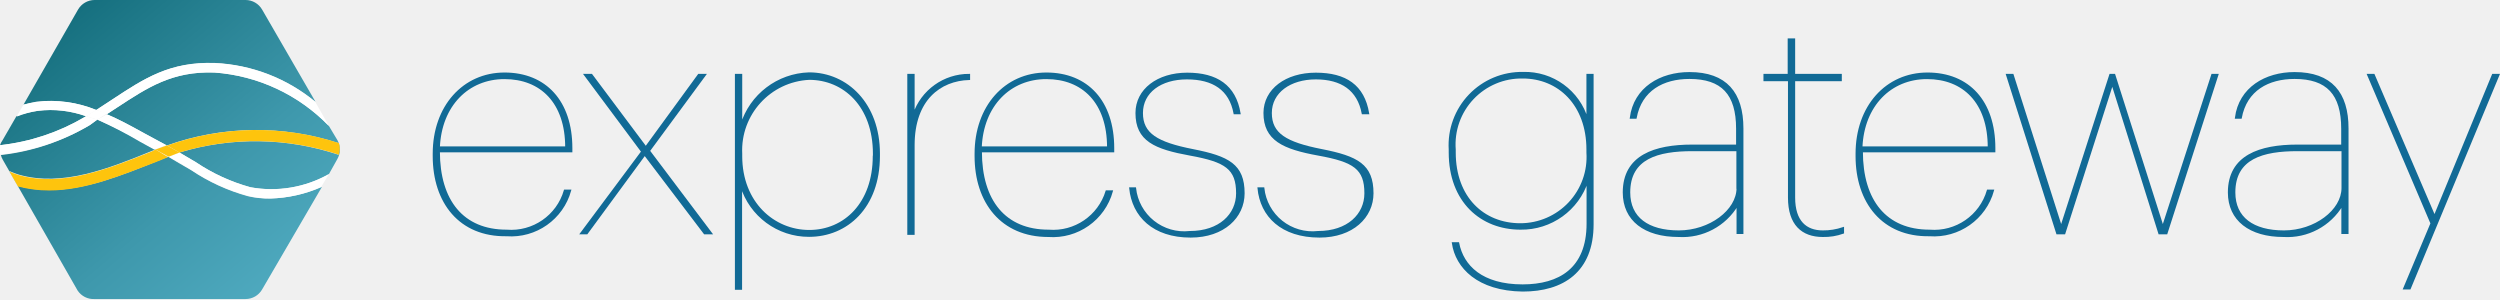
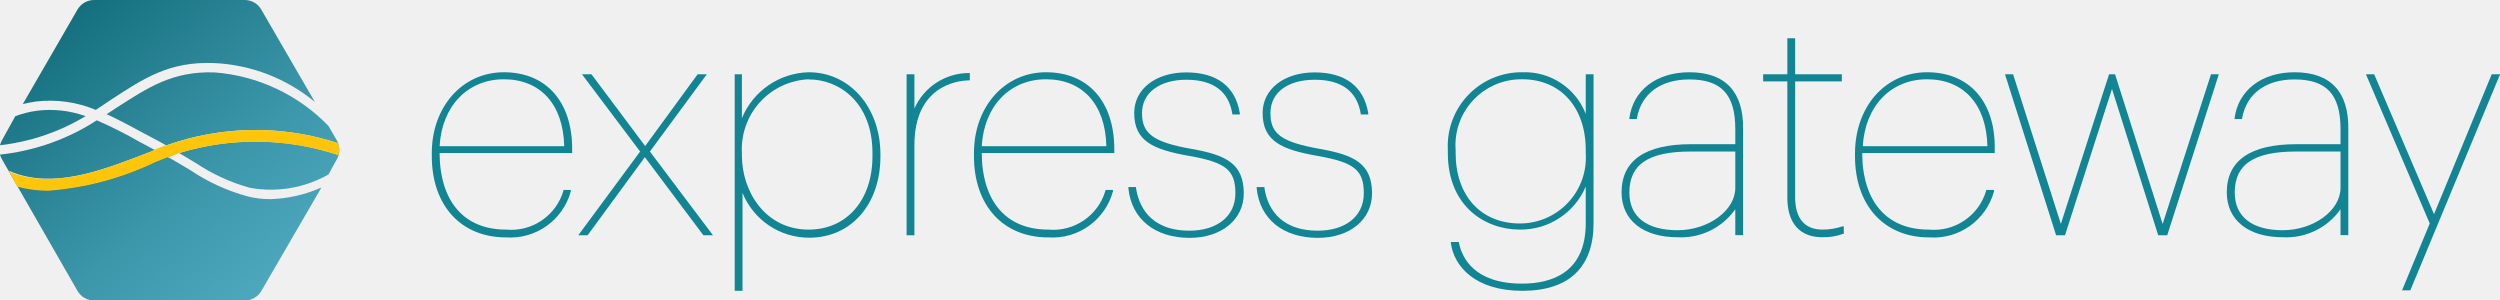
- <svg xmlns="http://www.w3.org/2000/svg" xmlns:xlink="http://www.w3.org/1999/xlink" id="logo" data-name="logo" viewBox="0 0 167.2 20.04">
+ <svg xmlns="http://www.w3.org/2000/svg" xmlns:xlink="http://www.w3.org/1999/xlink" id="logo" viewBox="0 0 163.33 19.58">
  <defs>
-     <style>.logo-1{fill:#116a96;stroke:#116a96;stroke-miterlimit:10;stroke-width:0.12px;}.logo-2{fill:url(#linear-gradient);}.logo-3{fill:url(#linear-gradient-2);}.logo-4{fill:url(#linear-gradient-3);}.logo-5{fill:url(#linear-gradient-4);}.logo-6{fill:#fff;}.logo-7{fill:#fec40d;}</style>
-     <linearGradient id="linear-gradient" x1="6.46" y1="-1.65" x2="64.06" y2="66.99" gradientUnits="userSpaceOnUse">
-       <stop offset="0" stop-color="#136d7c" />
-       <stop offset="0.05" stop-color="#207a8a" />
-       <stop offset="0.17" stop-color="#3e98ac" />
-       <stop offset="0.3" stop-color="#55b0c6" />
-       <stop offset="0.43" stop-color="#66c1d9" />
-       <stop offset="0.57" stop-color="#70cce4" />
-       <stop offset="0.72" stop-color="#73cfe8" />
-       <stop offset="0.73" stop-color="#73cfe8" />
-       <stop offset="1" stop-color="#73cfe8" />
+     <style>.logo-1{fill:#128595;}.logo-2{fill:url(#linear-gradient);}.logo-3{fill:url(#linear-gradient-2);}.logo-4{fill:url(#linear-gradient-3);}.logo-5{fill:url(#linear-gradient-4);}.logo-6{fill:#ffc50a;}</style>
+     <linearGradient id="linear-gradient" x1="6.28" y1="-1.61" x2="62.55" y2="65.45" gradientUnits="userSpaceOnUse">
+       <stop offset="0" stop-color="#116c7b" />
+       <stop offset="0.05" stop-color="#1e7989" />
+       <stop offset="0.17" stop-color="#3d97ab" />
+       <stop offset="0.3" stop-color="#55afc5" />
+       <stop offset="0.43" stop-color="#66c0d8" />
+       <stop offset="0.57" stop-color="#71cbe3" />
+       <stop offset="0.72" stop-color="#74cee7" />
+       <stop offset="0.73" stop-color="#74cee7" />
+       <stop offset="1" stop-color="#74cee7" />
    </linearGradient>
-     <linearGradient id="linear-gradient-2" x1="5.6" y1="-0.92" x2="63.19" y2="67.72" xlink:href="#linear-gradient" />
-     <linearGradient id="linear-gradient-3" x1="-0.74" y1="4.4" x2="56.85" y2="73.04" xlink:href="#linear-gradient" />
-     <linearGradient id="linear-gradient-4" x1="1.82" y1="2.25" x2="59.42" y2="70.89" xlink:href="#linear-gradient" />
+     <linearGradient id="linear-gradient-2" x1="5.43" y1="-0.9" x2="61.7" y2="66.16" xlink:href="#linear-gradient" />
+     <linearGradient id="linear-gradient-3" x1="-0.76" y1="4.3" x2="55.5" y2="71.36" xlink:href="#linear-gradient" />
+     <linearGradient id="linear-gradient-4" x1="1.74" y1="2.2" x2="58.01" y2="69.25" xlink:href="#linear-gradient" />
  </defs>
-   <path class="logo-1" d="M29,10.44V10.28c0-3.16,2-5.37,4.74-5.37s4.48,1.87,4.48,5v0.22H29.36c0,3.31,1.6,5.29,4.52,5.29a3.73,3.73,0,0,0,3.89-2.68h0.37a4.11,4.11,0,0,1-4.26,3C30.76,15.79,29,13.54,29,10.44Zm8.86-.59c0-3-1.68-4.62-4.12-4.62s-4.26,1.82-4.38,4.62h8.5Z" />
-   <path class="logo-1" d="M42.94,10.14L39.11,5h0.45l3.63,4.85L46.73,5h0.43l-3.75,5.09,4.16,5.52H47.12l-4-5.27-3.87,5.27H38.86Z" />
-   <path class="logo-1" d="M49.21,5h0.37V8.35A4.89,4.89,0,0,1,54.11,4.9c2.55,0,4.68,2.07,4.68,5.37v0.16c0,3.43-2.15,5.35-4.68,5.35a4.73,4.73,0,0,1-4.54-3.35v6.89H49.21V5Zm9.23,5.39V10.28c0-3.2-2-5-4.32-5a4.78,4.78,0,0,0-4.54,5v0.16c0,3.12,2.17,5,4.54,5S58.43,13.6,58.43,10.44Z" />
-   <path class="logo-1" d="M60.74,5h0.37V7.66A3.9,3.9,0,0,1,64.82,5V5.29c-1.95.06-3.71,1.36-3.71,4.42v5.94H60.74V5Z" />
-   <path class="logo-1" d="M65.24,10.44V10.28c0-3.16,2-5.37,4.74-5.37s4.48,1.87,4.48,5v0.22H65.61c0,3.31,1.6,5.29,4.52,5.29A3.73,3.73,0,0,0,74,12.79h0.37a4.11,4.11,0,0,1-4.26,3C67,15.79,65.24,13.54,65.24,10.44Zm8.86-.59c0-3-1.68-4.62-4.12-4.62s-4.26,1.82-4.38,4.62h8.5Z" />
-   <path class="logo-1" d="M75.58,12.59h0.34a3.3,3.3,0,0,0,3.65,2.92c2,0,3.16-1.16,3.16-2.58,0-1.66-.75-2.15-3.12-2.58S76,9.39,76,7.56C76,6,77.43,4.92,79.4,4.92s3.2,0.81,3.51,2.66H82.56c-0.3-1.6-1.42-2.33-3.18-2.33s-3,.91-3,2.31,1,2,3.39,2.47,3.41,1,3.41,2.9c0,1.58-1.34,2.9-3.55,2.9C77.14,15.83,75.77,14.45,75.58,12.59Z" />
-   <path class="logo-1" d="M84.16,12.59H84.5a3.3,3.3,0,0,0,3.65,2.92c2,0,3.16-1.16,3.16-2.58,0-1.66-.75-2.15-3.12-2.58s-3.63-1-3.63-2.8C84.57,6,86,4.92,88,4.92s3.2,0.81,3.51,2.66H91.13C90.83,6,89.72,5.25,88,5.25s-3,.91-3,2.31,1,2,3.39,2.47,3.41,1,3.41,2.9c0,1.58-1.34,2.9-3.55,2.9C85.72,15.83,84.34,14.45,84.16,12.59Z" />
-   <path class="logo-1" d="M97.16,16.26h0.37c0.3,1.54,1.58,2.82,4.3,2.82,2.45,0,4.34-1.09,4.34-4.12V12.08a4.63,4.63,0,0,1-4.48,3.22c-2.62,0-4.74-1.82-4.74-5.11V10a4.84,4.84,0,0,1,4.91-5.13A4.35,4.35,0,0,1,106.16,8V5h0.36V15c0,3.16-2,4.44-4.68,4.44C98.84,19.4,97.4,17.88,97.16,16.26Zm9-6.06V10c0-3-1.91-4.81-4.32-4.81A4.47,4.47,0,0,0,97.3,10V10.2c0,3,1.89,4.79,4.38,4.79A4.49,4.49,0,0,0,106.16,10.2Z" />
-   <path class="logo-1" d="M108.59,12.87c0-2.45,2.09-3.14,4.58-3.14h3V8.61c0-2.33-1-3.39-3.18-3.39-1.76,0-3.24.79-3.59,2.66h-0.34c0.26-2,2-3,3.93-3,2.45,0,3.55,1.34,3.55,3.71v7H116.2V13.7a4.27,4.27,0,0,1-3.93,2.09C110,15.79,108.59,14.72,108.59,12.87Zm7.6-.3V10.05h-3c-2.31,0-4.22.51-4.22,2.82,0,1.7,1.24,2.6,3.31,2.6S116.2,14.09,116.2,12.57Z" />
-   <path class="logo-1" d="M119.64,13.22V5.37H118V5h1.62V2.63H120V5h3.12V5.37H120v7.85c0,1.58.77,2.25,1.91,2.25a4.12,4.12,0,0,0,1.36-.22v0.32a3.76,3.76,0,0,1-1.36.22C120.53,15.79,119.64,15,119.64,13.22Z" />
-   <path class="logo-1" d="M124.16,10.44V10.28c0-3.16,2-5.37,4.75-5.37s4.48,1.87,4.48,5v0.22h-8.86c0,3.31,1.6,5.29,4.52,5.29a3.73,3.73,0,0,0,3.89-2.68h0.36a4.11,4.11,0,0,1-4.26,3C125.93,15.79,124.16,13.54,124.16,10.44ZM133,9.85c0-3-1.68-4.62-4.12-4.62s-4.26,1.82-4.38,4.62H133Z" />
-   <path class="logo-1" d="M134.22,5h0.39l3.24,10.18L141.13,5h0.28l3.24,10.18L147.95,5h0.36l-3.41,10.61h-0.49l-3.14-10-3.2,10h-0.49Z" />
-   <path class="logo-1" d="M149.06,12.87c0-2.45,2.09-3.14,4.58-3.14h3V8.61c0-2.33-1-3.39-3.18-3.39-1.76,0-3.24.79-3.59,2.66h-0.34c0.26-2,2-3,3.93-3,2.45,0,3.55,1.34,3.55,3.71v7h-0.36V13.7a4.27,4.27,0,0,1-3.93,2.09C150.48,15.79,149.06,14.72,149.06,12.87Zm7.6-.3V10.05h-3c-2.31,0-4.22.51-4.22,2.82,0,1.7,1.24,2.6,3.31,2.6S156.66,14.09,156.66,12.57Z" />
-   <path class="logo-1" d="M162.61,14.94L158.37,5h0.39l4.06,9.47L166.72,5h0.39l-5.94,14.3h-0.39Z" />
-   <path class="logo-2" d="M22.57,9.38L22,8.43a11.83,11.83,0,0,0-7.68-3.58c-2.81-.09-4.44,1-6.51,2.34l-0.69.45C8,8,8.84,8.47,9.64,8.91l1,0.54,0.52,0.28a17.74,17.74,0,0,1,11.48-.16,1.51,1.51,0,0,1,0,.78A17.51,17.51,0,0,0,12,10.2l1.09,0.64a12.44,12.44,0,0,0,3.66,1.68A7.81,7.81,0,0,0,22,11.64l0.56-1A1.28,1.28,0,0,0,22.57,9.38Z" />
-   <path class="logo-3" d="M6.44,7.35L7.5,6.66c2.16-1.42,3.86-2.55,6.87-2.45a11.38,11.38,0,0,1,6.73,2.6L17.53,0.64A1.28,1.28,0,0,0,16.42,0H6.33A1.28,1.28,0,0,0,5.22.64L1.57,7a7.9,7.9,0,0,1,.89-0.18A8,8,0,0,1,6.44,7.35Z" />
-   <path class="logo-4" d="M2.54,7.41a6.7,6.7,0,0,0-1.44.36L0.17,9.38A1.28,1.28,0,0,0,0,9.71,14.15,14.15,0,0,0,5.66,7.83l0.1-.06A7,7,0,0,0,2.54,7.41Z" />
-   <path class="logo-5" d="M16.6,13.13a12.93,12.93,0,0,1-3.82-1.75c-0.46-.27-1-0.57-1.54-0.9l-0.79.32c-2.35.94-4.75,1.91-7.17,1.91a8.11,8.11,0,0,1-2.08-.27l-0.57-1a4.56,4.56,0,0,0,.63.24c2.91,0.83,6-.4,8.91-1.59L10.4,10l0,0-1-.55A27.84,27.84,0,0,0,6.51,8L6,8.37a14.82,14.82,0,0,1-5.94,2,1.28,1.28,0,0,0,.13.32l5,8.74A1.28,1.28,0,0,0,6.33,20H16.42a1.28,1.28,0,0,0,1.11-.64l4-6.86a9.05,9.05,0,0,1-3.4.77A6,6,0,0,1,16.6,13.13Z" />
-   <path class="logo-6" d="M6.51,8L5.76,7.77l-0.1.06A14.15,14.15,0,0,1,0,9.71a1.28,1.28,0,0,0,0,.63A14.82,14.82,0,0,0,6,8.37Z" />
-   <path class="logo-6" d="M7.5,6.66l-1.05.69L7.15,7.64l0.69-.45c2.07-1.36,3.7-2.44,6.51-2.34A11.83,11.83,0,0,1,22,8.43L21.09,6.82a11.38,11.38,0,0,0-6.73-2.6C11.36,4.12,9.65,5.24,7.5,6.66Z" />
-   <path class="logo-6" d="M11.16,9.73l-0.52-.28-1-.54C8.84,8.47,8,8,7.15,7.64L6.51,8A27.84,27.84,0,0,1,9.33,9.46l1,0.55,0,0,0.67-.27Z" />
-   <path class="logo-6" d="M16.76,12.53a12.44,12.44,0,0,1-3.66-1.68L12,10.2l-0.68.25-0.09,0c0.58,0.33,1.08.62,1.54,0.9a12.93,12.93,0,0,0,3.82,1.75,6,6,0,0,0,1.48.18,9.05,9.05,0,0,0,3.4-.77L22,11.64A7.81,7.81,0,0,1,16.76,12.53Z" />
-   <path class="logo-6" d="M2.54,7.41a7,7,0,0,1,3.22.37l0.68-.42a8,8,0,0,0-4-.56A7.9,7.9,0,0,0,1.57,7l-0.46.8A6.7,6.7,0,0,1,2.54,7.41Z" />
-   <path class="logo-6" d="M6.44,7.35l-0.68.42L6.51,8l0.64-.41Z" />
-   <path class="logo-7" d="M10.17,10.12c-2.95,1.19-6,2.41-8.91,1.59a4.56,4.56,0,0,1-.63-0.24l0.57,1a8.11,8.11,0,0,0,2.08.27c2.41,0,4.82-1,7.17-1.91l0.79-.32L10.4,10Z" />
-   <path class="logo-7" d="M22.67,10.35a1.51,1.51,0,0,0,0-.78,17.74,17.74,0,0,0-11.48.16L12,10.2A17.51,17.51,0,0,1,22.67,10.35Z" />
-   <path class="logo-7" d="M11.06,9.76L10.4,10l0.85,0.46,0.09,0L12,10.2l-0.85-.48Z" />
+   <path class="logo-1" d="M32.92,4.72C30.19,4.72,28.21,7,28.21,10V10.2c0,3.22,1.9,5.31,4.85,5.31a4.1,4.1,0,0,0,4.23-3l0-.1H36.81l0,0.05A3.56,3.56,0,0,1,33.06,15c-2.74,0-4.32-1.83-4.34-5h8.66V9.72C37.38,6.63,35.67,4.72,32.92,4.72Zm-4.2,4.83c0.15-2.61,1.82-4.37,4.2-4.37s3.88,1.63,3.94,4.37H28.72Z" />
+   <polygon class="logo-1" points="46.18 4.85 45.58 4.85 42.15 9.54 38.64 4.85 38.02 4.85 41.82 9.9 37.78 15.37 38.39 15.37 42.13 10.27 45.93 15.34 45.96 15.37 46.58 15.37 42.46 9.9 46.18 4.85" />
+   <path class="logo-1" d="M52.83,4.72a4.85,4.85,0,0,0-4.36,3V4.85H48V19h0.51v-6.4a4.69,4.69,0,0,0,4.36,2.93c2.74,0,4.65-2.18,4.65-5.31V10C57.48,7,55.52,4.72,52.83,4.72Zm0,0.47C54.83,5.18,57,6.7,57,10V10.2C57,13.09,55.31,15,52.83,15c-2.83,0-4.36-2.49-4.36-4.84V10A4.57,4.57,0,0,1,52.83,5.18Z" />
+   <path class="logo-1" d="M59.74,7.09V4.85H59.23V15.37h0.51V9.49c0-3.83,2.72-4.22,3.55-4.24h0.07V4.77H63.29A3.9,3.9,0,0,0,59.74,7.09Z" />
+   <path class="logo-1" d="M68.34,4.72C65.61,4.72,63.63,7,63.63,10V10.2c0,3.22,1.9,5.31,4.85,5.31a4.1,4.1,0,0,0,4.23-3l0-.1H72.22l0,0.05A3.56,3.56,0,0,1,68.48,15c-2.74,0-4.32-1.83-4.34-5h8.66V9.72C72.79,6.63,71.09,4.72,68.34,4.72Zm-4.2,4.83c0.15-2.61,1.82-4.37,4.2-4.37s3.88,1.63,3.94,4.37H64.14Z" />
+   <path class="logo-1" d="M77.86,9.73c-2.52-.44-3.25-1-3.25-2.34s1.16-2.18,2.9-2.18,2.76,0.75,3,2.22V7.48H81V7.39c-0.29-1.74-1.5-2.66-3.5-2.66s-3.4,1.09-3.4,2.65c0,1.84,1.22,2.39,3.61,2.81s3,0.93,3,2.44-1.21,2.44-3,2.44c-2.68,0-3.34-1.75-3.49-2.79V12.22H73.72v0.08c0.2,2,1.72,3.24,4,3.24,2.09,0,3.54-1.2,3.54-2.91C81.25,10.69,80.11,10.13,77.86,9.73Z" />
+   <path class="logo-1" d="M86.24,9.73C83.72,9.28,83,8.76,83,7.39s1.16-2.18,2.9-2.18,2.76,0.75,3,2.22V7.48h0.49V7.39c-0.29-1.74-1.5-2.66-3.5-2.66s-3.4,1.09-3.4,2.65c0,1.84,1.22,2.39,3.61,2.81s3,0.93,3,2.44-1.21,2.44-3,2.44c-2.68,0-3.34-1.75-3.49-2.79V12.22H82.1v0.08c0.2,2,1.72,3.24,4,3.24,2.09,0,3.54-1.2,3.54-2.91C89.63,10.69,88.49,10.13,86.24,9.73Z" />
+   <path class="logo-1" d="M103.6,7.44a4.27,4.27,0,0,0-4.14-2.72A4.82,4.82,0,0,0,94.59,9.8V10C94.59,13.46,97,15,99.3,15a4.62,4.62,0,0,0,4.3-2.81v2.39c0,3.26-2.26,3.95-4.16,3.95-3.13,0-3.93-1.69-4.13-2.69V15.81H94.79V15.9C95,17.41,96.38,19,99.46,19s4.65-1.57,4.65-4.41V4.85H103.6V7.44Zm0,2.36V10a4.31,4.31,0,0,1-4.3,4.6c-2.55,0-4.2-1.81-4.2-4.6V9.8a4.3,4.3,0,0,1,4.36-4.62C101.94,5.18,103.6,7,103.6,9.8Z" />
+   <path class="logo-1" d="M110.37,4.72c-2.14,0-3.68,1.17-3.92,3V7.78h0.49V7.72c0.3-1.61,1.55-2.53,3.43-2.53,2.1,0,3,1,3,3.23v1h-2.88c-3,0-4.55,1.06-4.55,3.15,0,1.81,1.4,2.93,3.66,2.93a4.32,4.32,0,0,0,3.77-1.83v1.69h0.51V8.42C113.91,6,112.72,4.72,110.37,4.72Zm3,5.18v2.38c0,1.47-1.76,2.76-3.77,2.76s-3.15-.87-3.15-2.46c0-1.85,1.25-2.68,4-2.68h2.88Z" />
+   <path class="logo-1" d="M119.07,15c-1.17,0-1.79-.73-1.79-2.12V5.32h3.05V4.85h-3.05V2.5h-0.51V4.85h-1.58V5.32h1.58v7.59c0,1.67.81,2.59,2.29,2.59a3.75,3.75,0,0,0,1.35-.22l0.05,0V14.79l-0.1,0A3.94,3.94,0,0,1,119.07,15Z" />
+   <path class="logo-1" d="M125.9,4.72c-2.73,0-4.71,2.24-4.71,5.33V10.2c0,3.22,1.9,5.31,4.85,5.31a4.09,4.09,0,0,0,4.23-3l0-.1h-0.51l0,0.05A3.56,3.56,0,0,1,126,15c-2.74,0-4.32-1.83-4.34-5h8.66V9.72C130.36,6.63,128.65,4.72,125.9,4.72Zm-4.2,4.83c0.15-2.61,1.82-4.37,4.2-4.37s3.88,1.63,3.94,4.37H121.7Z" />
+   <polygon class="logo-1" points="141.29 14.63 138.18 4.85 137.79 4.85 134.64 14.63 131.52 4.85 130.99 4.85 134.31 15.31 134.32 15.37 134.91 15.37 137.98 5.81 140.98 15.31 141 15.37 141.59 15.37 144.93 4.95 144.96 4.85 144.45 4.85 141.29 14.63" />
+   <path class="logo-1" d="M149.91,4.72c-2.14,0-3.68,1.17-3.92,3V7.78h0.49V7.72c0.3-1.61,1.55-2.53,3.43-2.53,2.1,0,3,1,3,3.23v1h-2.88c-3,0-4.55,1.06-4.55,3.15,0,1.81,1.4,2.93,3.66,2.93a4.32,4.32,0,0,0,3.77-1.83v1.69h0.51V8.42C153.45,6,152.26,4.72,149.91,4.72Zm3,5.18v2.38c0,1.47-1.76,2.76-3.77,2.76S146,14.16,146,12.58c0-1.85,1.25-2.68,4-2.68h2.88Z" />
+   <polygon class="logo-1" points="162.79 4.85 159.02 13.99 155.13 4.9 155.11 4.85 154.57 4.85 158.74 14.6 156.93 18.97 157.47 18.97 163.29 4.96 163.34 4.85 162.79 4.85" />
+   <path class="logo-2" d="M22,9.16l-0.54-.93A11.56,11.56,0,0,0,14,4.73c-2.74-.09-4.34,1-6.36,2.29l-0.67.44C7.79,7.84,8.6,8.28,9.38,8.7l1,0.53L10.86,9.5a17.33,17.33,0,0,1,11.21-.15,1.48,1.48,0,0,1,0,.76A17.1,17.1,0,0,0,11.7,10l1.06,0.63a12.15,12.15,0,0,0,3.57,1.64,7.63,7.63,0,0,0,5.13-.87l0.55-1A1.25,1.25,0,0,0,22,9.16Z" />
+   <path class="logo-3" d="M6.26,7.18l1-.67C9.39,5.12,11.06,4,14,4.12a11.12,11.12,0,0,1,6.57,2.54l-3.48-6A1.25,1.25,0,0,0,16,0H6.14A1.25,1.25,0,0,0,5.06.63L1.49,6.8a7.72,7.72,0,0,1,.87-0.17A7.78,7.78,0,0,1,6.26,7.18Z" />
+   <path class="logo-4" d="M2.45,7.23A6.55,6.55,0,0,0,1,7.59L0.13,9.16A1.25,1.25,0,0,0,0,9.49,13.83,13.83,0,0,0,5.49,7.65l0.1-.06A6.85,6.85,0,0,0,2.45,7.23Z" />
+   <path class="logo-5" d="M16.18,12.83a12.63,12.63,0,0,1-3.74-1.71c-0.45-.27-0.93-0.56-1.5-0.88l-0.78.31a19.45,19.45,0,0,1-7,1.87,7.92,7.92,0,0,1-2-.26l-0.56-1a4.45,4.45,0,0,0,.62.24C4,12.24,7,11,9.9,9.89l0.22-.09,0,0-1-.53A27.2,27.2,0,0,0,6.32,7.86l-0.51.32A14.48,14.48,0,0,1,0,10.1a1.25,1.25,0,0,0,.13.31L5.06,19a1.25,1.25,0,0,0,1.08.63H16A1.25,1.25,0,0,0,17.08,19L21,12.25a8.84,8.84,0,0,1-3.32.76A5.87,5.87,0,0,1,16.18,12.83Z" />
+   <path class="logo-6" d="M22.08,9.35a17.33,17.33,0,0,0-11.21.15l-0.09,0-0.65.26L9.9,9.89C7,11,4,12.24,1.2,11.43A4.45,4.45,0,0,1,.58,11.2l0.56,1a7.92,7.92,0,0,0,2,.26,19.45,19.45,0,0,0,7-1.87l0.78-.31,0.09,0L11.7,10a17.1,17.1,0,0,1,10.41.14A1.48,1.48,0,0,0,22.08,9.35Z" />
</svg>
